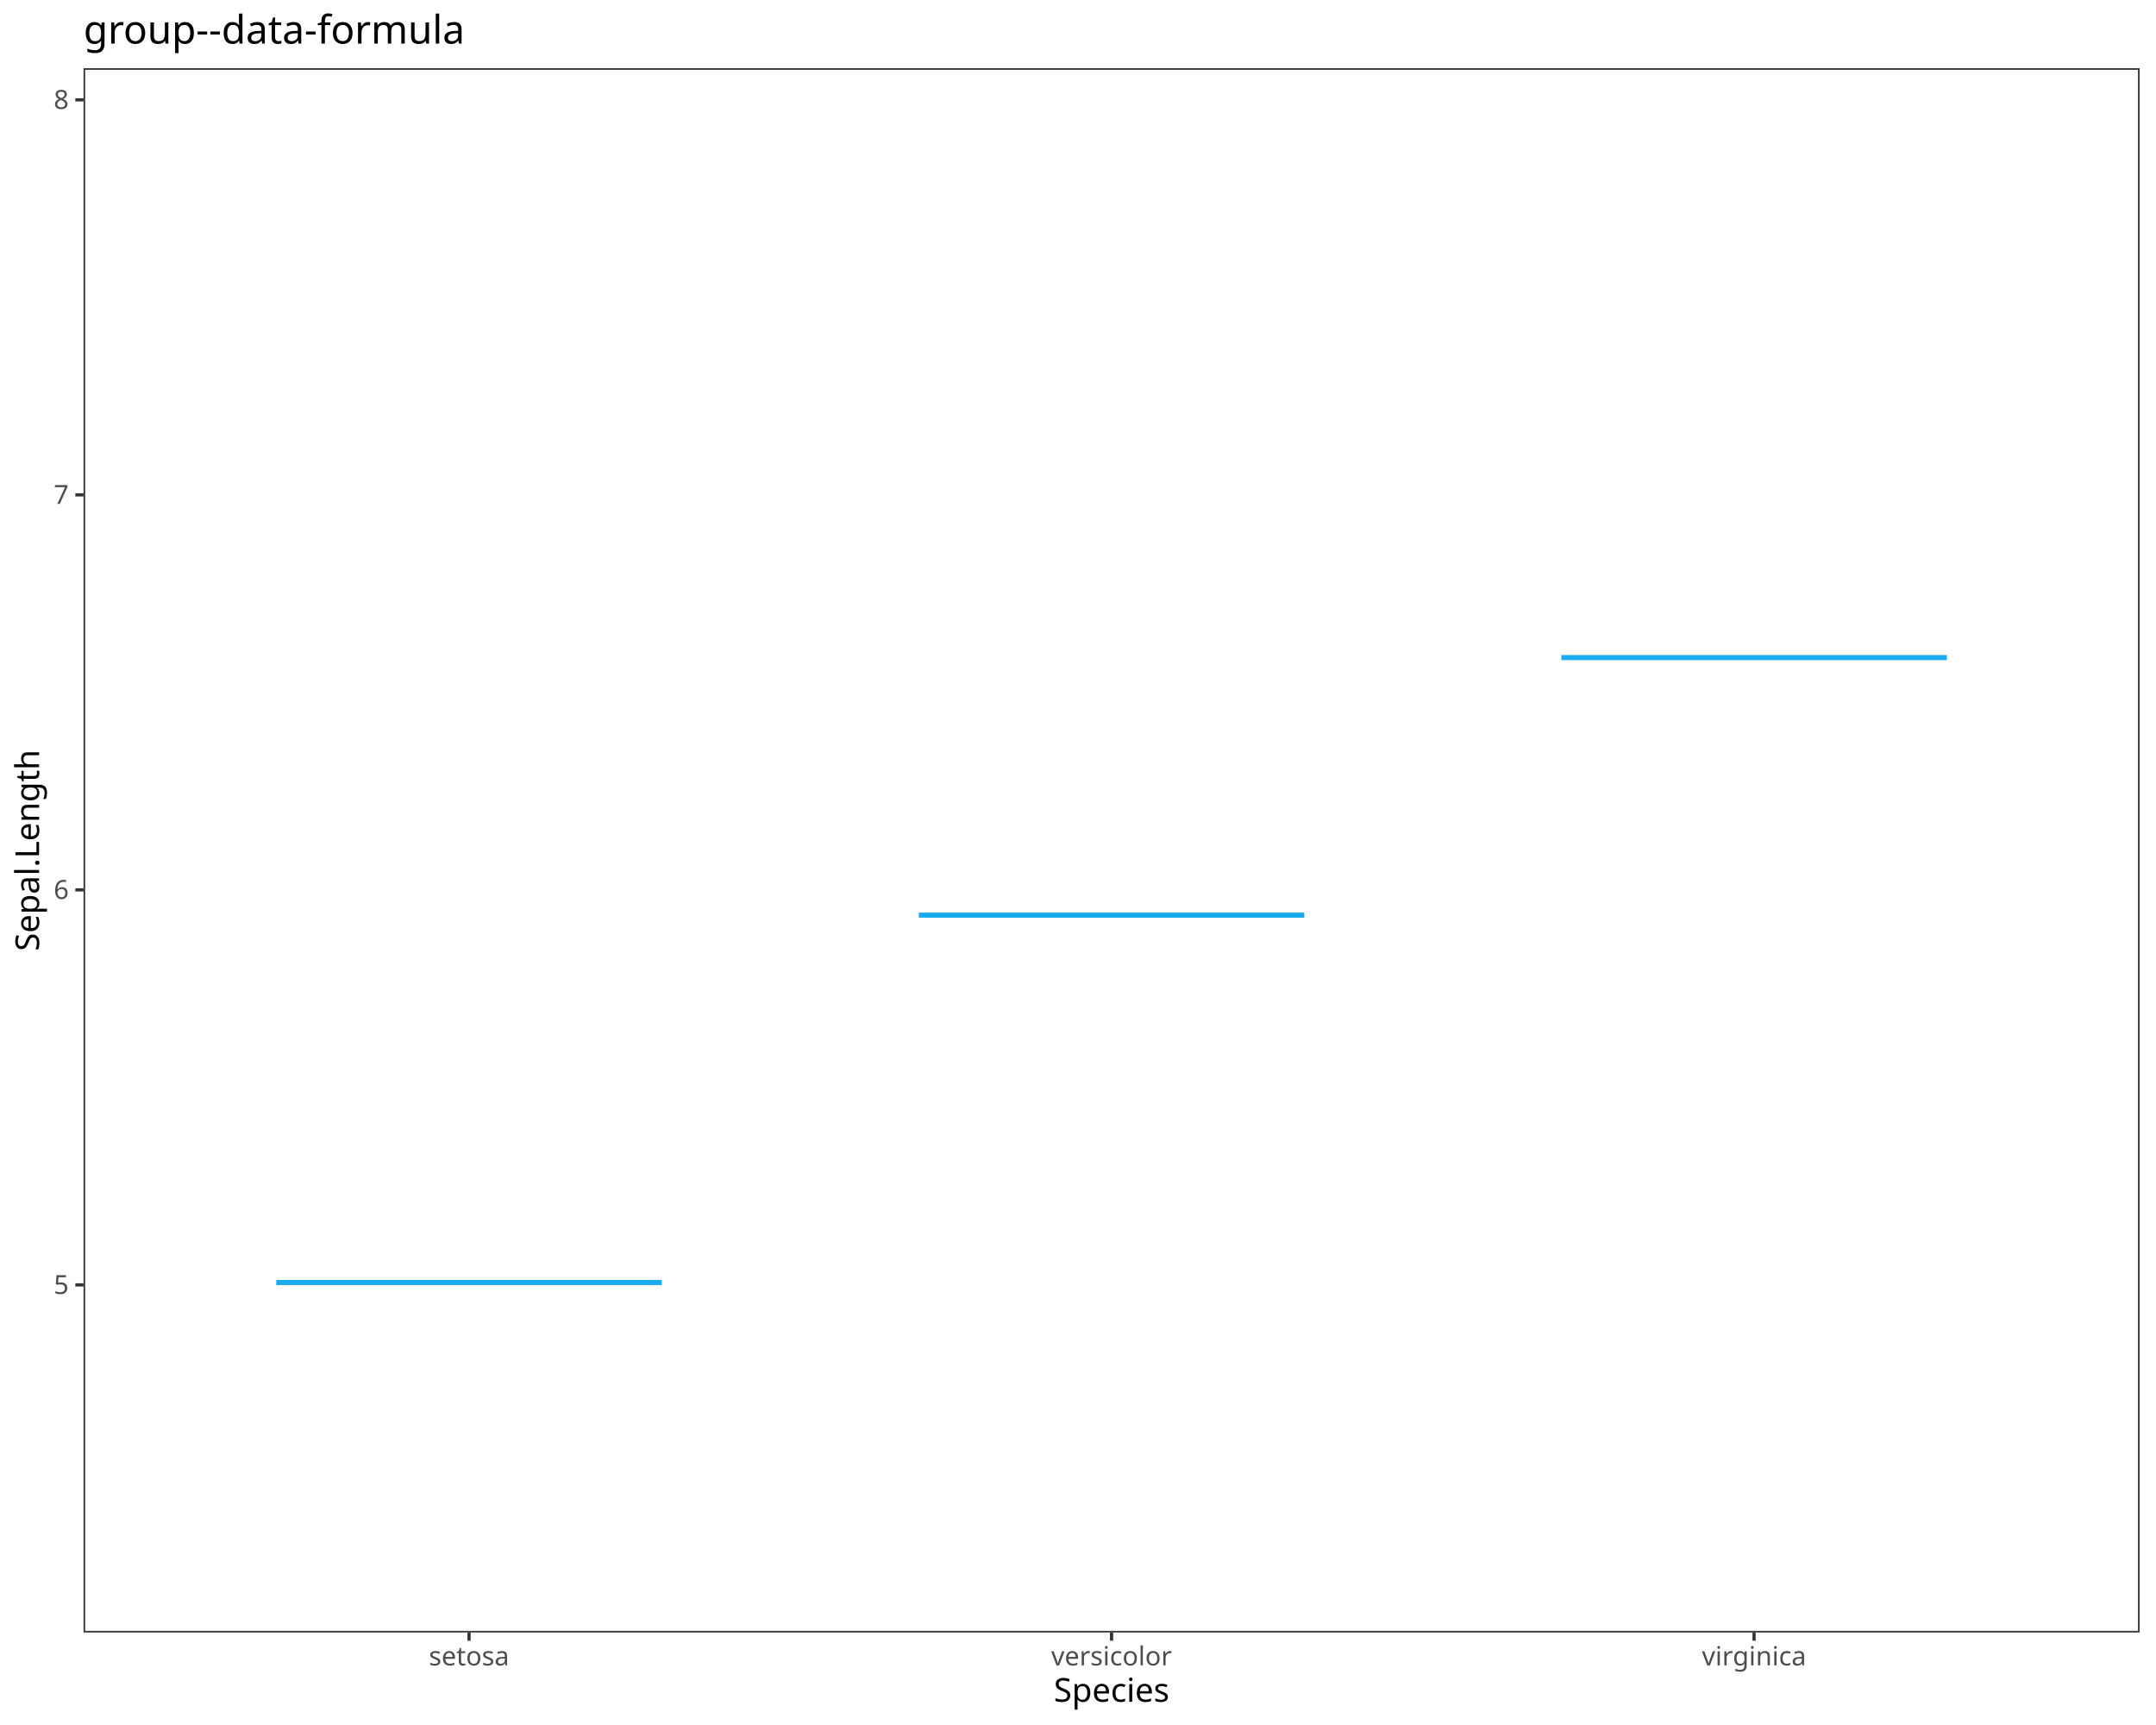
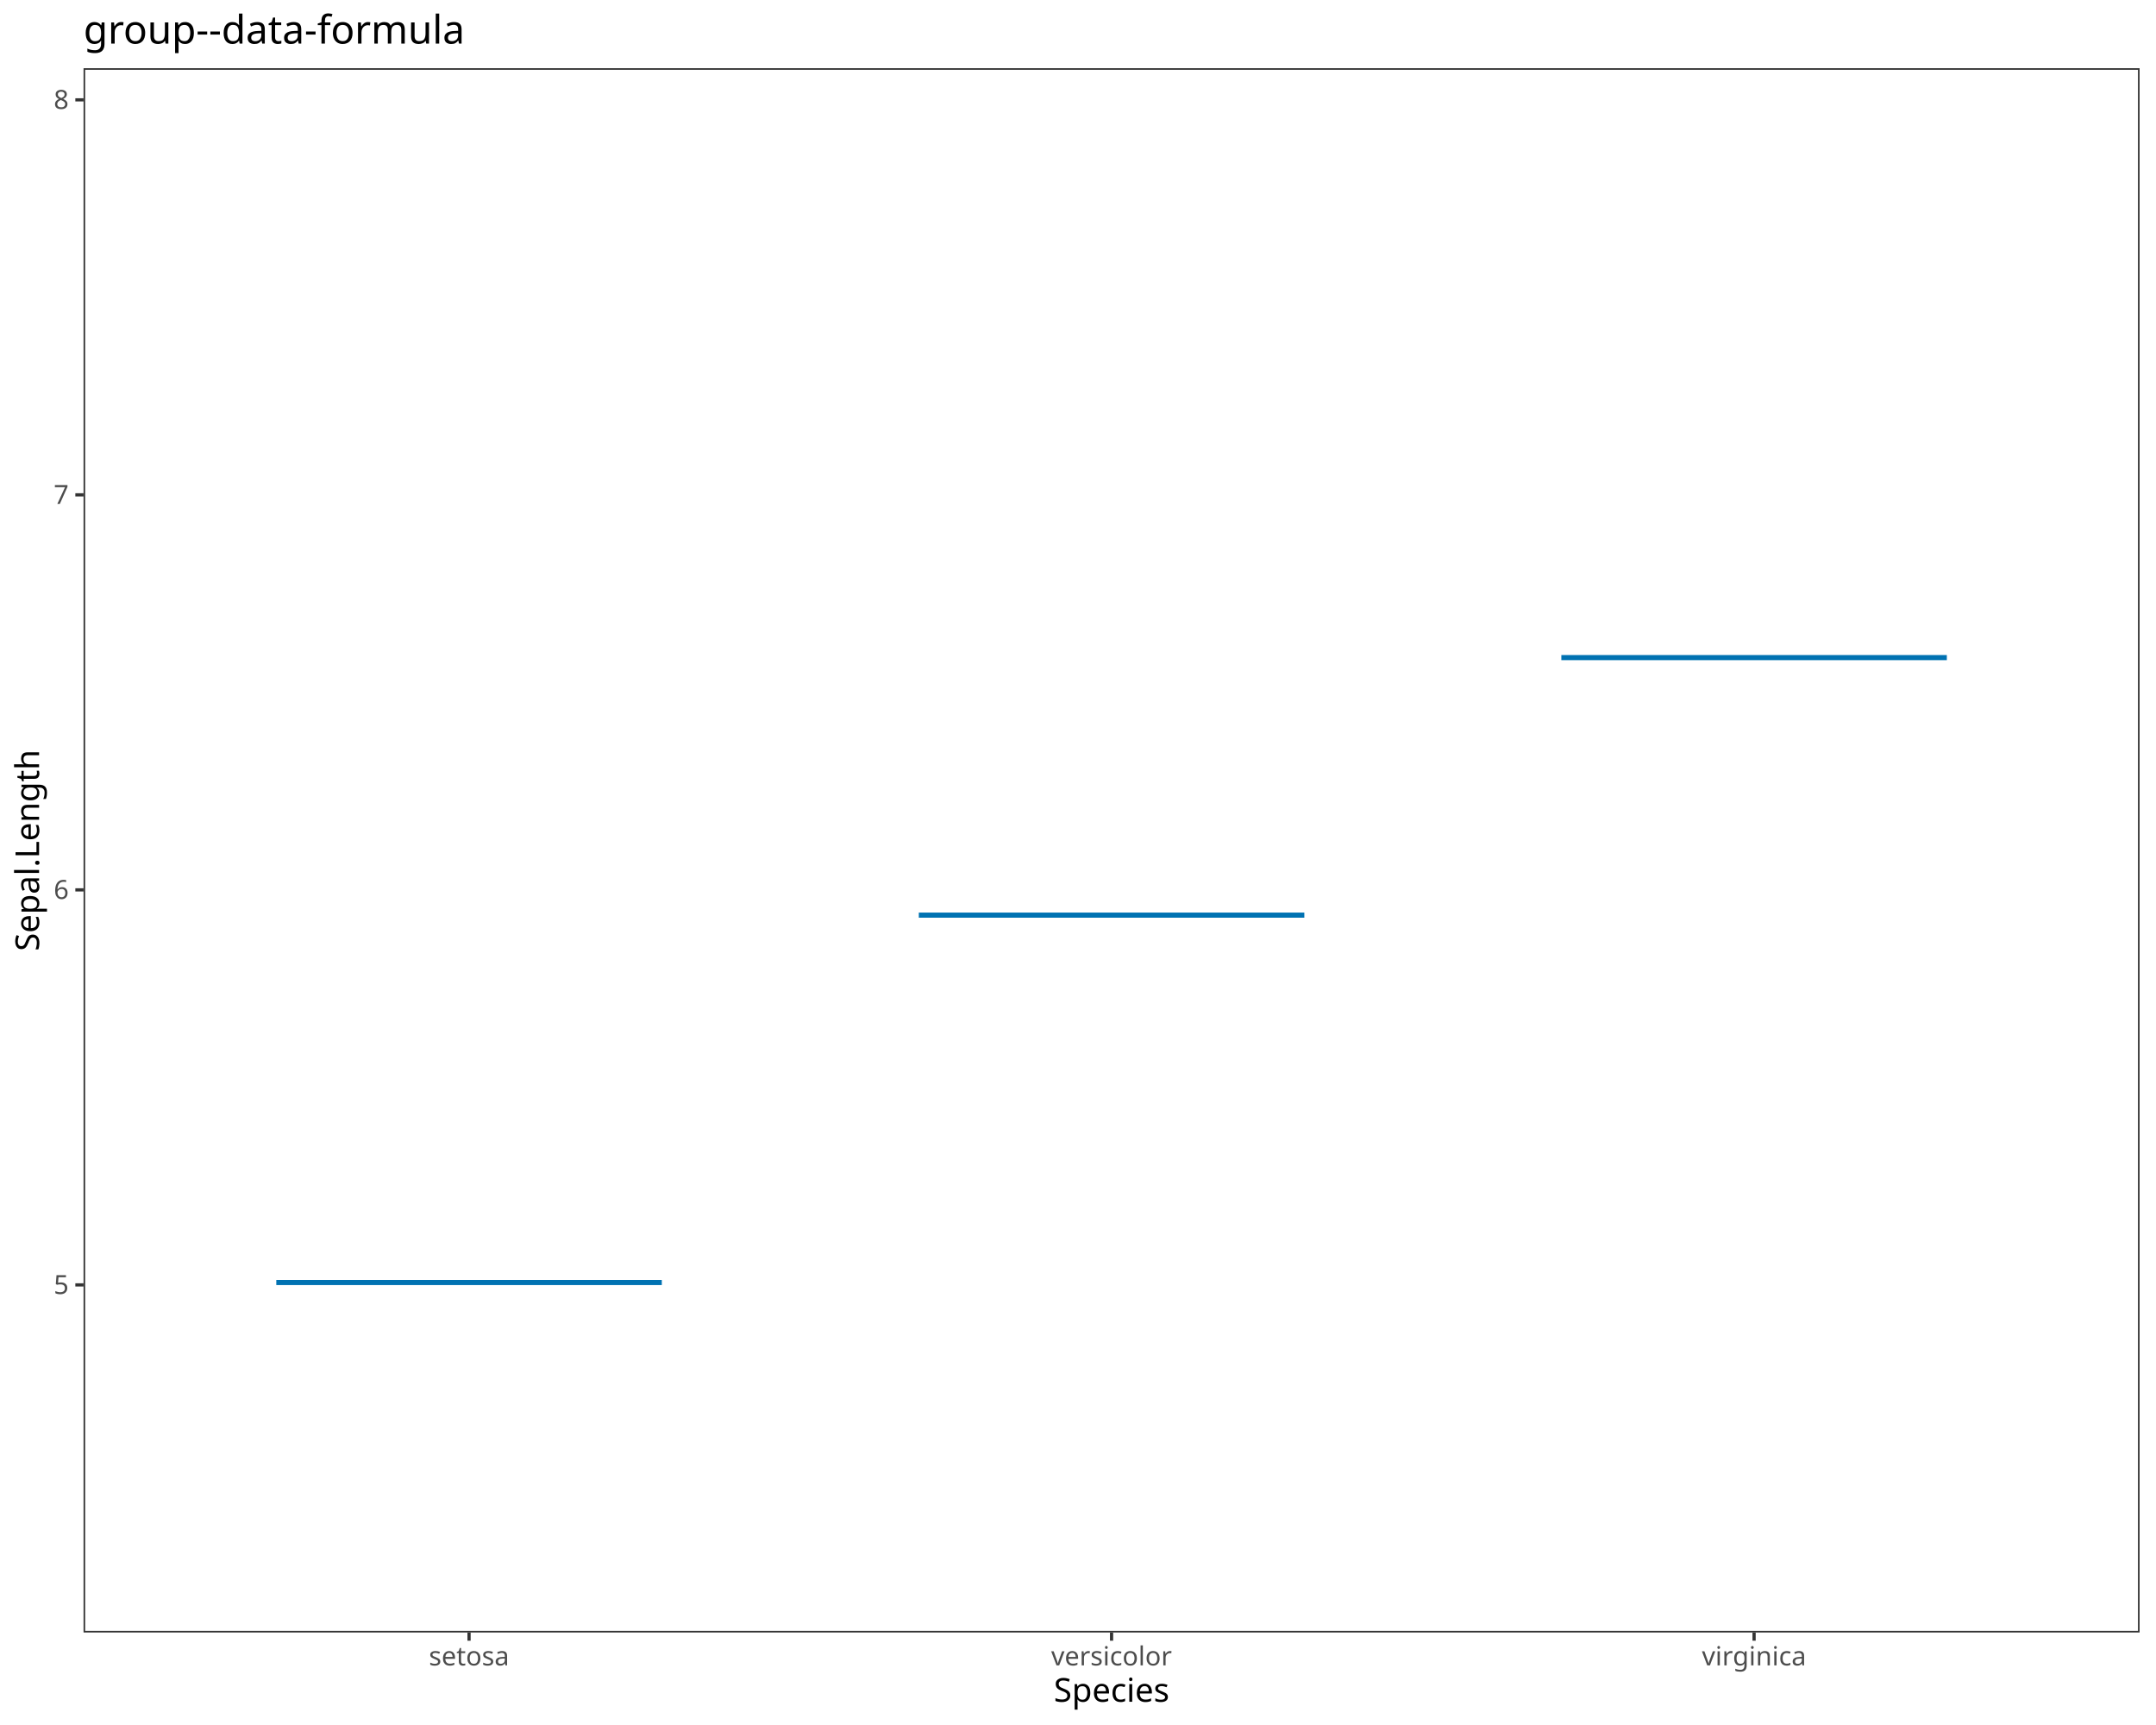
<svg xmlns="http://www.w3.org/2000/svg" class="svglite" data-engine-version="2.0" width="720.00pt" height="576.00pt" viewBox="0 0 720.00 576.00">
  <defs>
    <style type="text/css">
    .svglite line, .svglite polyline, .svglite polygon, .svglite path, .svglite rect, .svglite circle {
      fill: none;
      stroke: #000000;
      stroke-linecap: round;
      stroke-linejoin: round;
      stroke-miterlimit: 10.00;
    }
  </style>
  </defs>
  <rect width="100%" height="100%" style="stroke: none; fill: #FFFFFF;" />
  <defs>
    <clipPath id="cpMC4wMHw3MjAuMDB8MC4wMHw1NzYuMDA=">
      <rect x="0.00" y="0.00" width="720.00" height="576.00" />
    </clipPath>
  </defs>
  <g clip-path="url(#cpMC4wMHw3MjAuMDB8MC4wMHw1NzYuMDA=)">
    <rect x="0.00" y="0.00" width="720.00" height="576.00" style="stroke-width: 1.07; stroke: #FFFFFF; fill: #FFFFFF;" />
  </g>
  <defs>
    <clipPath id="cpMjcuOTB8NzE0LjUyfDIyLjc4fDU0NS4xMQ==">
      <rect x="27.90" y="22.78" width="686.62" height="522.33" />
    </clipPath>
  </defs>
  <g clip-path="url(#cpMjcuOTB8NzE0LjUyfDIyLjc4fDU0NS4xMQ==)">
    <rect x="27.90" y="22.78" width="686.62" height="522.33" style="stroke-width: 1.07; stroke: none; fill: #FFFFFF;" />
-     <line x1="92.27" y1="428.25" x2="221.01" y2="428.25" style="stroke-width: 1.71; stroke: #19ABED; stroke-linecap: butt;" />
-     <line x1="306.84" y1="305.58" x2="435.58" y2="305.58" style="stroke-width: 1.71; stroke: #19ABED; stroke-linecap: butt;" />
-     <line x1="521.41" y1="219.58" x2="650.15" y2="219.58" style="stroke-width: 1.71; stroke: #19ABED; stroke-linecap: butt;" />
+     <line x1="92.27" y1="428.25" x2="221.01" y2="428.25" style="stroke-width: 1.71; stroke: #0072B2; stroke-linecap: butt;" />
+     <line x1="306.84" y1="305.58" x2="435.58" y2="305.58" style="stroke-width: 1.71; stroke: #0072B2; stroke-linecap: butt;" />
+     <line x1="521.41" y1="219.58" x2="650.15" y2="219.58" style="stroke-width: 1.71; stroke: #0072B2; stroke-linecap: butt;" />
    <rect x="27.90" y="22.78" width="686.62" height="522.33" style="stroke-width: 1.07; stroke: #333333;" />
  </g>
  <g clip-path="url(#cpMC4wMHw3MjAuMDB8MC4wMHw1NzYuMDA=)">
    <text x="22.97" y="432.07" text-anchor="end" style="font-size: 8.80px; fill: #4D4D4D; font-family: sans;" textLength="4.89px" lengthAdjust="spacingAndGlyphs">5</text>
    <text x="22.97" y="300.17" text-anchor="end" style="font-size: 8.80px; fill: #4D4D4D; font-family: sans;" textLength="4.89px" lengthAdjust="spacingAndGlyphs">6</text>
    <text x="22.97" y="168.26" text-anchor="end" style="font-size: 8.80px; fill: #4D4D4D; font-family: sans;" textLength="4.89px" lengthAdjust="spacingAndGlyphs">7</text>
    <text x="22.97" y="36.36" text-anchor="end" style="font-size: 8.80px; fill: #4D4D4D; font-family: sans;" textLength="4.89px" lengthAdjust="spacingAndGlyphs">8</text>
    <polyline points="25.16,429.04 27.90,429.04 " style="stroke-width: 1.07; stroke: #333333; stroke-linecap: butt;" />
    <polyline points="25.16,297.14 27.90,297.14 " style="stroke-width: 1.07; stroke: #333333; stroke-linecap: butt;" />
    <polyline points="25.16,165.24 27.90,165.24 " style="stroke-width: 1.07; stroke: #333333; stroke-linecap: butt;" />
    <polyline points="25.16,33.34 27.90,33.34 " style="stroke-width: 1.07; stroke: #333333; stroke-linecap: butt;" />
    <polyline points="156.64,547.85 156.64,545.11 " style="stroke-width: 1.07; stroke: #333333; stroke-linecap: butt;" />
    <polyline points="371.21,547.85 371.21,545.11 " style="stroke-width: 1.07; stroke: #333333; stroke-linecap: butt;" />
    <polyline points="585.78,547.85 585.78,545.11 " style="stroke-width: 1.07; stroke: #333333; stroke-linecap: butt;" />
    <text x="156.64" y="556.10" text-anchor="middle" style="font-size: 8.80px; fill: #4D4D4D; font-family: sans;" textLength="25.94px" lengthAdjust="spacingAndGlyphs">setosa</text>
    <text x="371.21" y="556.10" text-anchor="middle" style="font-size: 8.80px; fill: #4D4D4D; font-family: sans;" textLength="37.66px" lengthAdjust="spacingAndGlyphs">versicolor</text>
    <text x="585.78" y="556.10" text-anchor="middle" style="font-size: 8.80px; fill: #4D4D4D; font-family: sans;" textLength="32.28px" lengthAdjust="spacingAndGlyphs">virginica</text>
    <text x="371.21" y="568.24" text-anchor="middle" style="font-size: 11.00px; font-family: sans;" textLength="39.14px" lengthAdjust="spacingAndGlyphs">Species</text>
    <text transform="translate(13.05,283.95) rotate(-90)" text-anchor="middle" style="font-size: 11.00px; font-family: sans;" textLength="64.84px" lengthAdjust="spacingAndGlyphs">Sepal.Length</text>
    <text x="27.90" y="14.56" style="font-size: 13.20px; font-family: sans;" textLength="116.66px" lengthAdjust="spacingAndGlyphs">group--data-formula</text>
  </g>
</svg>
